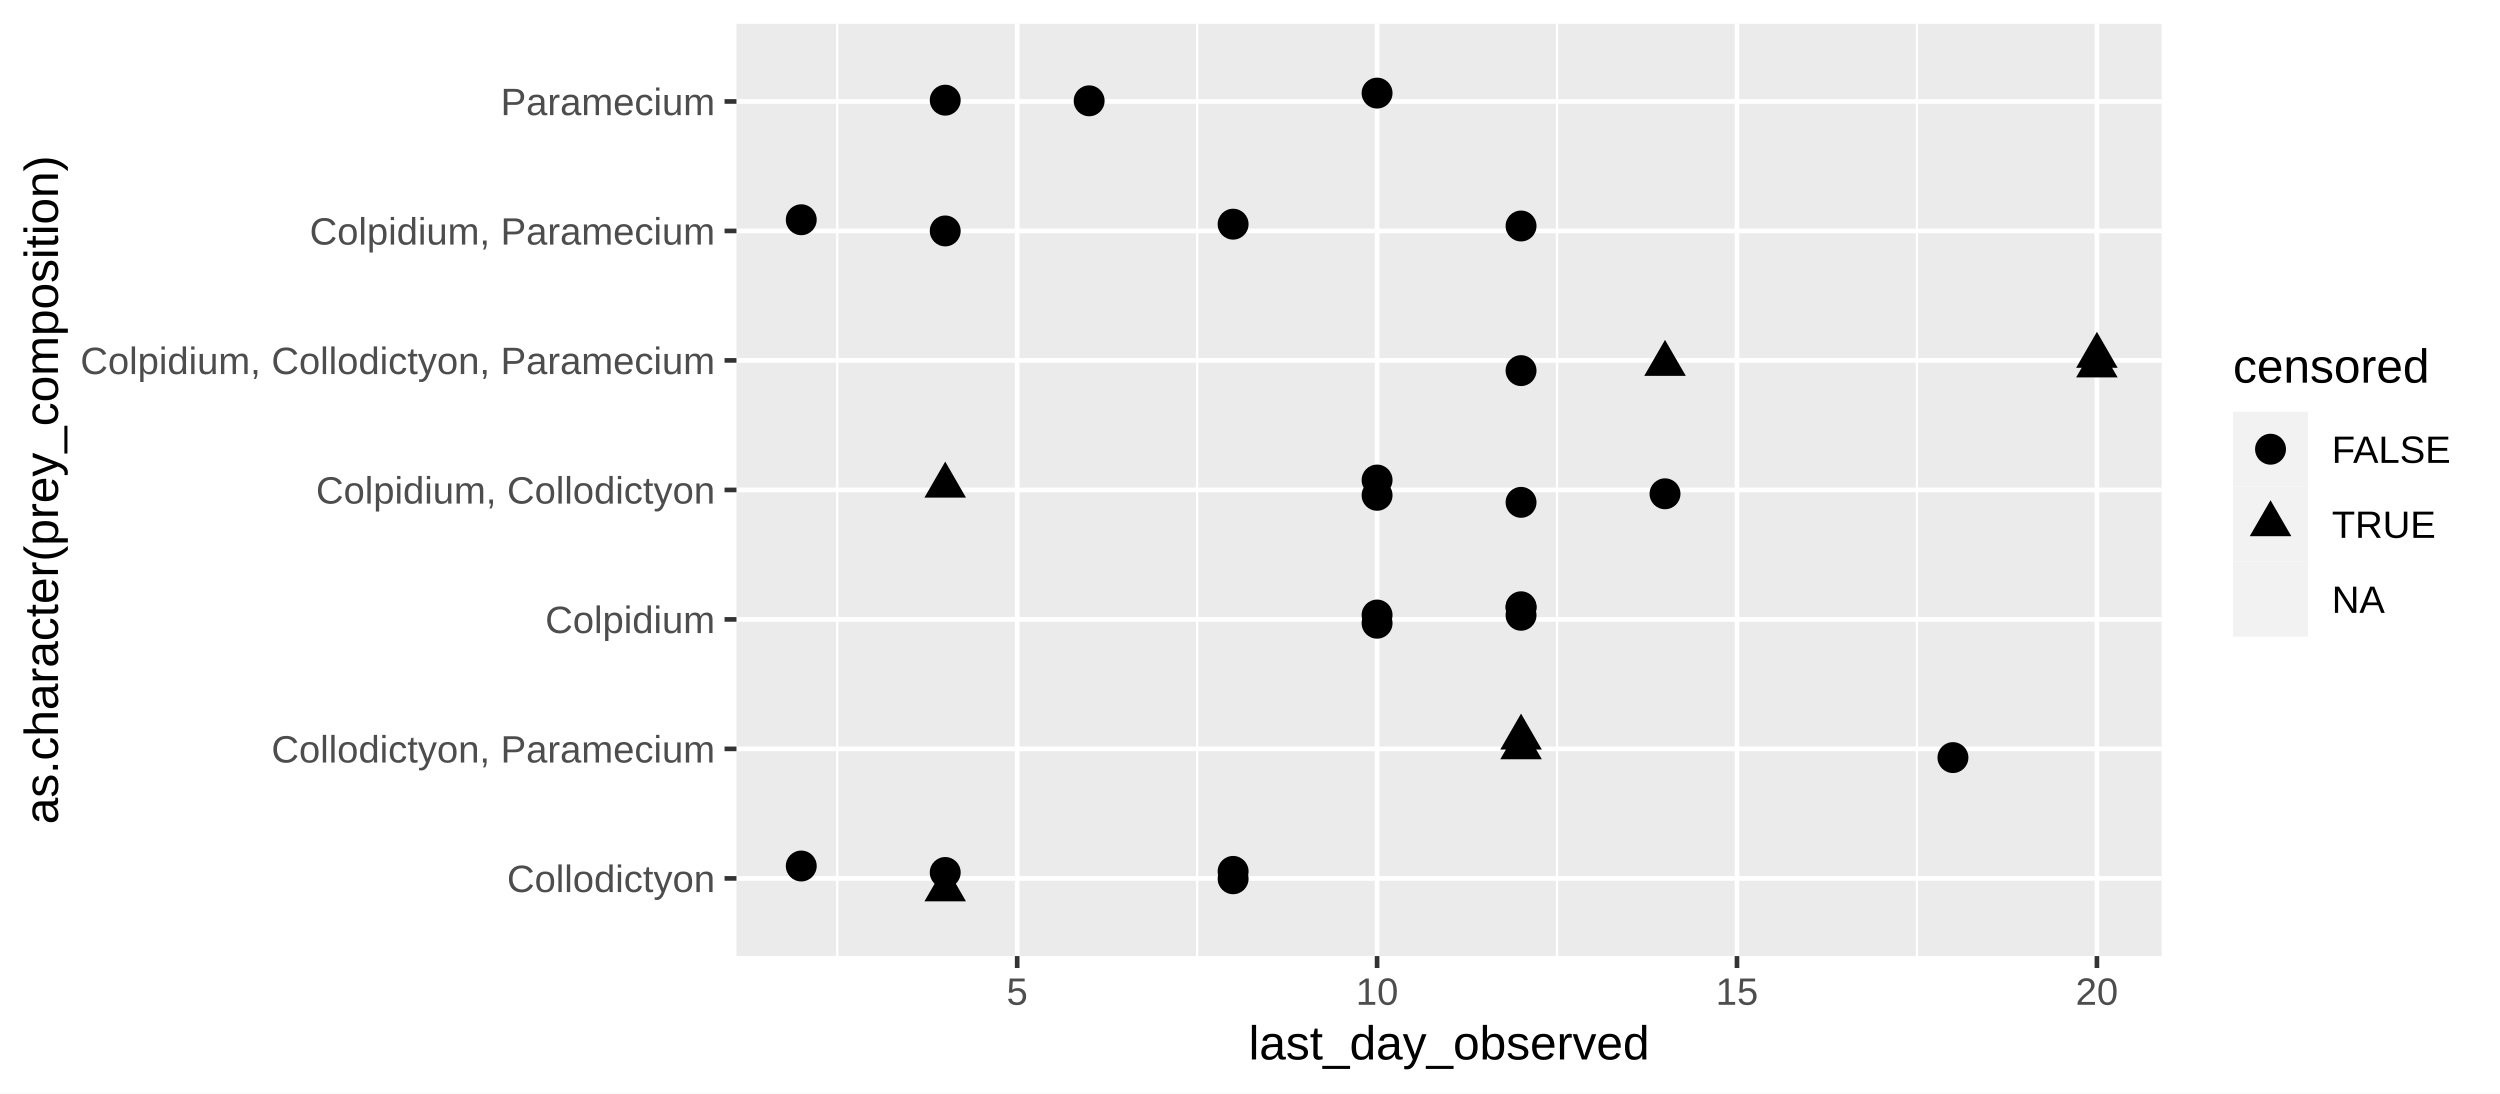
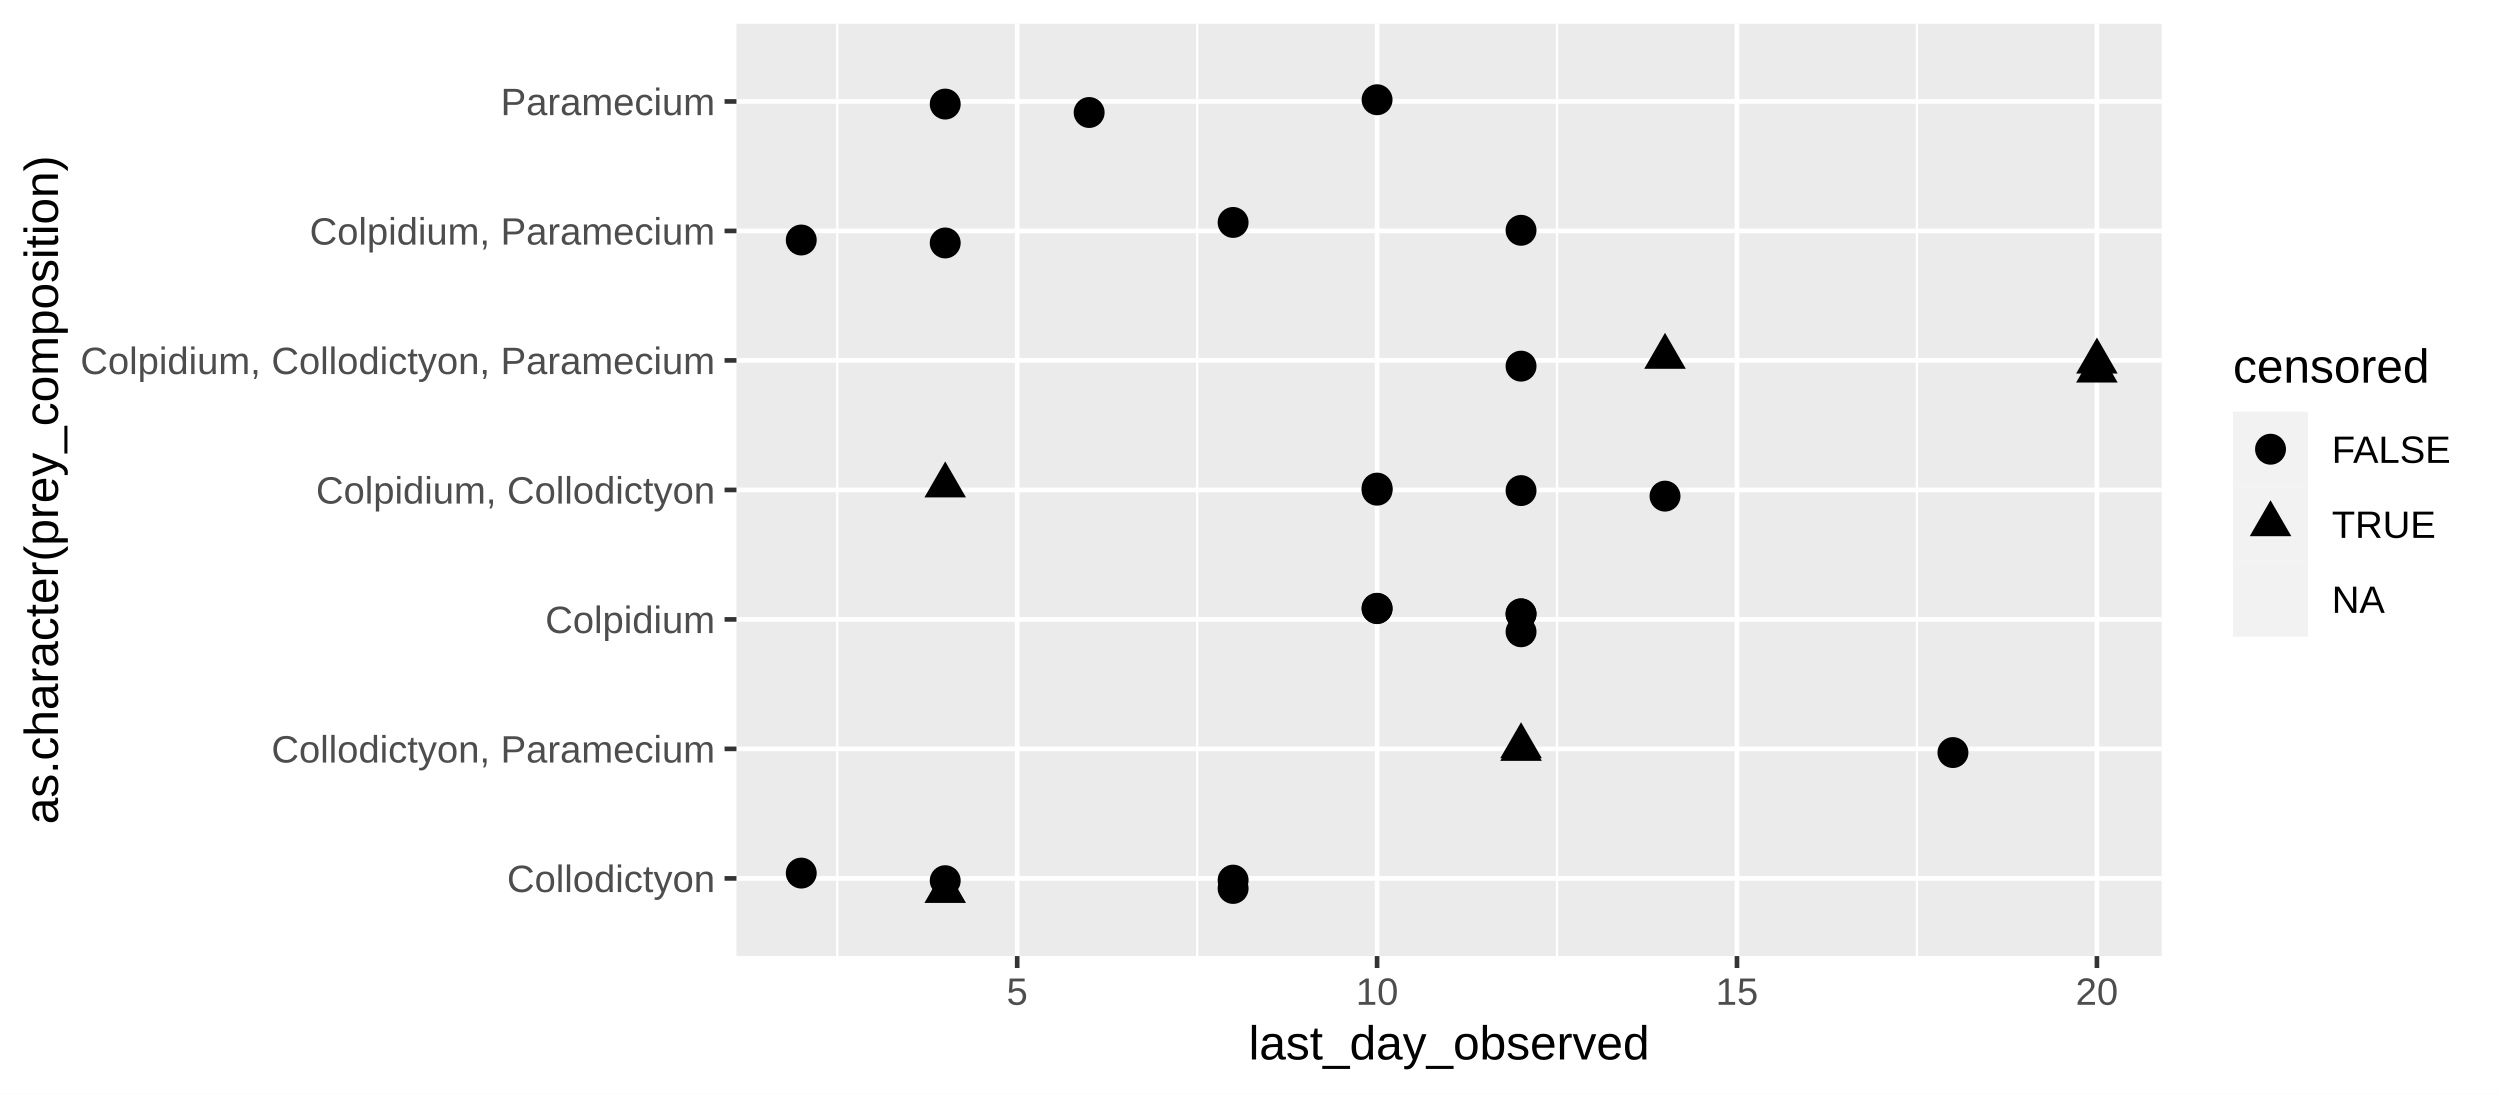
<svg xmlns="http://www.w3.org/2000/svg" viewBox="0 0 576.00 252.00">
  <defs>
    <style type="text/css">
    line, polyline, polygon, path, rect, circle {
      fill: none;
      stroke: #000000;
      stroke-linecap: round;
      stroke-linejoin: round;
      stroke-miterlimit: 10.00;
    }
  </style>
  </defs>
  <rect width="100%" height="100%" style="stroke: none; fill: #FFFFFF;" />
  <rect x="-0" y="0.00" width="576.00" height="252.00" style="stroke-width: 1.07; stroke: none;" />
  <defs>
    <clipPath id="cpMTY5LjY4fDQ5OC4wNXwyMjAuMjh8NS40OA==">
      <rect x="169.68" y="5.48" width="328.37" height="214.80" />
    </clipPath>
  </defs>
  <rect x="169.68" y="5.48" width="328.37" height="214.80" style="stroke-width: 1.07; stroke: none; fill: #EBEBEB;" clip-path="url(#cpMTY5LjY4fDQ5OC4wNXwyMjAuMjh8NS40OA==)" />
  <polyline points="192.90,220.28 192.90,5.48 " style="stroke-width: 0.53; stroke: #FFFFFF; stroke-linecap: butt;" clip-path="url(#cpMTY5LjY4fDQ5OC4wNXwyMjAuMjh8NS40OA==)" />
  <polyline points="275.82,220.28 275.82,5.48 " style="stroke-width: 0.53; stroke: #FFFFFF; stroke-linecap: butt;" clip-path="url(#cpMTY5LjY4fDQ5OC4wNXwyMjAuMjh8NS40OA==)" />
  <polyline points="358.74,220.28 358.74,5.48 " style="stroke-width: 0.53; stroke: #FFFFFF; stroke-linecap: butt;" clip-path="url(#cpMTY5LjY4fDQ5OC4wNXwyMjAuMjh8NS40OA==)" />
  <polyline points="441.66,220.28 441.66,5.48 " style="stroke-width: 0.53; stroke: #FFFFFF; stroke-linecap: butt;" clip-path="url(#cpMTY5LjY4fDQ5OC4wNXwyMjAuMjh8NS40OA==)" />
  <polyline points="169.68,202.38 498.05,202.38 " style="stroke-width: 1.07; stroke: #FFFFFF; stroke-linecap: butt;" clip-path="url(#cpMTY5LjY4fDQ5OC4wNXwyMjAuMjh8NS40OA==)" />
  <polyline points="169.68,172.54 498.05,172.54 " style="stroke-width: 1.07; stroke: #FFFFFF; stroke-linecap: butt;" clip-path="url(#cpMTY5LjY4fDQ5OC4wNXwyMjAuMjh8NS40OA==)" />
  <polyline points="169.68,142.71 498.05,142.71 " style="stroke-width: 1.07; stroke: #FFFFFF; stroke-linecap: butt;" clip-path="url(#cpMTY5LjY4fDQ5OC4wNXwyMjAuMjh8NS40OA==)" />
  <polyline points="169.68,112.88 498.05,112.88 " style="stroke-width: 1.07; stroke: #FFFFFF; stroke-linecap: butt;" clip-path="url(#cpMTY5LjY4fDQ5OC4wNXwyMjAuMjh8NS40OA==)" />
  <polyline points="169.68,83.04 498.05,83.04 " style="stroke-width: 1.07; stroke: #FFFFFF; stroke-linecap: butt;" clip-path="url(#cpMTY5LjY4fDQ5OC4wNXwyMjAuMjh8NS40OA==)" />
  <polyline points="169.68,53.21 498.05,53.21 " style="stroke-width: 1.07; stroke: #FFFFFF; stroke-linecap: butt;" clip-path="url(#cpMTY5LjY4fDQ5OC4wNXwyMjAuMjh8NS40OA==)" />
  <polyline points="169.68,23.38 498.05,23.38 " style="stroke-width: 1.07; stroke: #FFFFFF; stroke-linecap: butt;" clip-path="url(#cpMTY5LjY4fDQ5OC4wNXwyMjAuMjh8NS40OA==)" />
  <polyline points="234.36,220.28 234.36,5.48 " style="stroke-width: 1.07; stroke: #FFFFFF; stroke-linecap: butt;" clip-path="url(#cpMTY5LjY4fDQ5OC4wNXwyMjAuMjh8NS40OA==)" />
  <polyline points="317.28,220.28 317.28,5.48 " style="stroke-width: 1.07; stroke: #FFFFFF; stroke-linecap: butt;" clip-path="url(#cpMTY5LjY4fDQ5OC4wNXwyMjAuMjh8NS40OA==)" />
  <polyline points="400.20,220.28 400.20,5.48 " style="stroke-width: 1.07; stroke: #FFFFFF; stroke-linecap: butt;" clip-path="url(#cpMTY5LjY4fDQ5OC4wNXwyMjAuMjh8NS40OA==)" />
  <polyline points="483.13,220.28 483.13,5.48 " style="stroke-width: 1.07; stroke: #FFFFFF; stroke-linecap: butt;" clip-path="url(#cpMTY5LjY4fDQ5OC4wNXwyMjAuMjh8NS40OA==)" />
-   <circle cx="284.11" cy="202.47" r="3.56" style="stroke-width: 0.71; stroke: none; fill: #000000;" clip-path="url(#cpMTY5LjY4fDQ5OC4wNXwyMjAuMjh8NS40OA==)" />
-   <circle cx="284.11" cy="200.77" r="3.56" style="stroke-width: 0.71; stroke: none; fill: #000000;" clip-path="url(#cpMTY5LjY4fDQ5OC4wNXwyMjAuMjh8NS40OA==)" />
-   <circle cx="217.78" cy="201.02" r="3.56" style="stroke-width: 0.71; stroke: none; fill: #000000;" clip-path="url(#cpMTY5LjY4fDQ5OC4wNXwyMjAuMjh8NS40OA==)" />
-   <circle cx="184.61" cy="199.53" r="3.56" style="stroke-width: 0.71; stroke: none; fill: #000000;" clip-path="url(#cpMTY5LjY4fDQ5OC4wNXwyMjAuMjh8NS40OA==)" />
-   <polygon points="217.78,199.38 222.56,207.67 212.99,207.67 " style="stroke-width: 0.71; stroke: none; fill: #000000;" clip-path="url(#cpMTY5LjY4fDQ5OC4wNXwyMjAuMjh8NS40OA==)" />
-   <circle cx="317.28" cy="143.59" r="3.56" style="stroke-width: 0.71; stroke: none; fill: #000000;" clip-path="url(#cpMTY5LjY4fDQ5OC4wNXwyMjAuMjh8NS40OA==)" />
-   <circle cx="317.28" cy="141.70" r="3.56" style="stroke-width: 0.71; stroke: none; fill: #000000;" clip-path="url(#cpMTY5LjY4fDQ5OC4wNXwyMjAuMjh8NS40OA==)" />
-   <circle cx="350.45" cy="139.80" r="3.56" style="stroke-width: 0.71; stroke: none; fill: #000000;" clip-path="url(#cpMTY5LjY4fDQ5OC4wNXwyMjAuMjh8NS40OA==)" />
-   <circle cx="350.45" cy="141.76" r="3.56" style="stroke-width: 0.71; stroke: none; fill: #000000;" clip-path="url(#cpMTY5LjY4fDQ5OC4wNXwyMjAuMjh8NS40OA==)" />
-   <circle cx="350.45" cy="139.97" r="3.56" style="stroke-width: 0.71; stroke: none; fill: #000000;" clip-path="url(#cpMTY5LjY4fDQ5OC4wNXwyMjAuMjh8NS40OA==)" />
-   <circle cx="217.78" cy="23.08" r="3.56" style="stroke-width: 0.71; stroke: none; fill: #000000;" clip-path="url(#cpMTY5LjY4fDQ5OC4wNXwyMjAuMjh8NS40OA==)" />
-   <circle cx="250.94" cy="23.23" r="3.56" style="stroke-width: 0.71; stroke: none; fill: #000000;" clip-path="url(#cpMTY5LjY4fDQ5OC4wNXwyMjAuMjh8NS40OA==)" />
-   <circle cx="317.28" cy="21.45" r="3.56" style="stroke-width: 0.71; stroke: none; fill: #000000;" clip-path="url(#cpMTY5LjY4fDQ5OC4wNXwyMjAuMjh8NS40OA==)" />
-   <circle cx="317.28" cy="114.12" r="3.56" style="stroke-width: 0.71; stroke: none; fill: #000000;" clip-path="url(#cpMTY5LjY4fDQ5OC4wNXwyMjAuMjh8NS40OA==)" />
-   <circle cx="317.28" cy="110.60" r="3.56" style="stroke-width: 0.71; stroke: none; fill: #000000;" clip-path="url(#cpMTY5LjY4fDQ5OC4wNXwyMjAuMjh8NS40OA==)" />
-   <polygon points="217.78,106.35 222.56,114.64 212.99,114.64 " style="stroke-width: 0.71; stroke: none; fill: #000000;" clip-path="url(#cpMTY5LjY4fDQ5OC4wNXwyMjAuMjh8NS40OA==)" />
-   <circle cx="383.62" cy="113.77" r="3.56" style="stroke-width: 0.71; stroke: none; fill: #000000;" clip-path="url(#cpMTY5LjY4fDQ5OC4wNXwyMjAuMjh8NS40OA==)" />
-   <circle cx="350.45" cy="115.74" r="3.56" style="stroke-width: 0.71; stroke: none; fill: #000000;" clip-path="url(#cpMTY5LjY4fDQ5OC4wNXwyMjAuMjh8NS40OA==)" />
-   <circle cx="284.11" cy="51.65" r="3.56" style="stroke-width: 0.71; stroke: none; fill: #000000;" clip-path="url(#cpMTY5LjY4fDQ5OC4wNXwyMjAuMjh8NS40OA==)" />
-   <circle cx="217.78" cy="53.21" r="3.56" style="stroke-width: 0.71; stroke: none; fill: #000000;" clip-path="url(#cpMTY5LjY4fDQ5OC4wNXwyMjAuMjh8NS40OA==)" />
-   <circle cx="184.61" cy="50.63" r="3.56" style="stroke-width: 0.71; stroke: none; fill: #000000;" clip-path="url(#cpMTY5LjY4fDQ5OC4wNXwyMjAuMjh8NS40OA==)" />
-   <circle cx="350.45" cy="52.07" r="3.56" style="stroke-width: 0.71; stroke: none; fill: #000000;" clip-path="url(#cpMTY5LjY4fDQ5OC4wNXwyMjAuMjh8NS40OA==)" />
-   <polygon points="350.45,166.64 355.24,174.94 345.66,174.94 " style="stroke-width: 0.71; stroke: none; fill: #000000;" clip-path="url(#cpMTY5LjY4fDQ5OC4wNXwyMjAuMjh8NS40OA==)" />
-   <polygon points="350.45,164.41 355.24,172.70 345.66,172.70 " style="stroke-width: 0.71; stroke: none; fill: #000000;" clip-path="url(#cpMTY5LjY4fDQ5OC4wNXwyMjAuMjh8NS40OA==)" />
-   <circle cx="449.96" cy="174.55" r="3.56" style="stroke-width: 0.71; stroke: none; fill: #000000;" clip-path="url(#cpMTY5LjY4fDQ5OC4wNXwyMjAuMjh8NS40OA==)" />
-   <circle cx="350.45" cy="85.39" r="3.56" style="stroke-width: 0.71; stroke: none; fill: #000000;" clip-path="url(#cpMTY5LjY4fDQ5OC4wNXwyMjAuMjh8NS40OA==)" />
-   <polygon points="383.62,78.31 388.41,86.60 378.83,86.60 " style="stroke-width: 0.71; stroke: none; fill: #000000;" clip-path="url(#cpMTY5LjY4fDQ5OC4wNXwyMjAuMjh8NS40OA==)" />
-   <polygon points="483.13,76.45 487.91,84.74 478.34,84.74 " style="stroke-width: 0.71; stroke: none; fill: #000000;" clip-path="url(#cpMTY5LjY4fDQ5OC4wNXwyMjAuMjh8NS40OA==)" />
-   <polygon points="483.13,78.67 487.91,86.96 478.34,86.96 " style="stroke-width: 0.71; stroke: none; fill: #000000;" clip-path="url(#cpMTY5LjY4fDQ5OC4wNXwyMjAuMjh8NS40OA==)" />
+   <circle cx="284.11" cy="204.70" r="3.56" style="stroke-width: 0.71; stroke: none; fill: #000000;" clip-path="url(#cpMTY5LjY4fDQ5OC4wNXwyMjAuMjh8NS40OA==)" />
+   <circle cx="284.11" cy="202.78" r="3.56" style="stroke-width: 0.71; stroke: none; fill: #000000;" clip-path="url(#cpMTY5LjY4fDQ5OC4wNXwyMjAuMjh8NS40OA==)" />
+   <circle cx="217.78" cy="202.91" r="3.56" style="stroke-width: 0.71; stroke: none; fill: #000000;" clip-path="url(#cpMTY5LjY4fDQ5OC4wNXwyMjAuMjh8NS40OA==)" />
+   <circle cx="184.61" cy="201.16" r="3.56" style="stroke-width: 0.71; stroke: none; fill: #000000;" clip-path="url(#cpMTY5LjY4fDQ5OC4wNXwyMjAuMjh8NS40OA==)" />
+   <polygon points="217.78,199.73 222.56,208.03 212.99,208.03 " style="stroke-width: 0.71; stroke: none; fill: #000000;" clip-path="url(#cpMTY5LjY4fDQ5OC4wNXwyMjAuMjh8NS40OA==)" />
+   <circle cx="317.28" cy="140.23" r="3.56" style="stroke-width: 0.71; stroke: none; fill: #000000;" clip-path="url(#cpMTY5LjY4fDQ5OC4wNXwyMjAuMjh8NS40OA==)" />
+   <circle cx="317.28" cy="140.15" r="3.56" style="stroke-width: 0.71; stroke: none; fill: #000000;" clip-path="url(#cpMTY5LjY4fDQ5OC4wNXwyMjAuMjh8NS40OA==)" />
+   <circle cx="350.45" cy="145.56" r="3.56" style="stroke-width: 0.71; stroke: none; fill: #000000;" clip-path="url(#cpMTY5LjY4fDQ5OC4wNXwyMjAuMjh8NS40OA==)" />
+   <circle cx="350.45" cy="141.43" r="3.56" style="stroke-width: 0.71; stroke: none; fill: #000000;" clip-path="url(#cpMTY5LjY4fDQ5OC4wNXwyMjAuMjh8NS40OA==)" />
+   <circle cx="350.45" cy="141.44" r="3.56" style="stroke-width: 0.71; stroke: none; fill: #000000;" clip-path="url(#cpMTY5LjY4fDQ5OC4wNXwyMjAuMjh8NS40OA==)" />
+   <circle cx="217.78" cy="23.98" r="3.56" style="stroke-width: 0.71; stroke: none; fill: #000000;" clip-path="url(#cpMTY5LjY4fDQ5OC4wNXwyMjAuMjh8NS40OA==)" />
+   <circle cx="250.94" cy="25.92" r="3.56" style="stroke-width: 0.71; stroke: none; fill: #000000;" clip-path="url(#cpMTY5LjY4fDQ5OC4wNXwyMjAuMjh8NS40OA==)" />
+   <circle cx="317.28" cy="22.98" r="3.56" style="stroke-width: 0.71; stroke: none; fill: #000000;" clip-path="url(#cpMTY5LjY4fDQ5OC4wNXwyMjAuMjh8NS40OA==)" />
+   <circle cx="317.28" cy="112.94" r="3.56" style="stroke-width: 0.71; stroke: none; fill: #000000;" clip-path="url(#cpMTY5LjY4fDQ5OC4wNXwyMjAuMjh8NS40OA==)" />
+   <circle cx="317.28" cy="112.46" r="3.56" style="stroke-width: 0.71; stroke: none; fill: #000000;" clip-path="url(#cpMTY5LjY4fDQ5OC4wNXwyMjAuMjh8NS40OA==)" />
+   <polygon points="217.78,106.31 222.56,114.60 212.99,114.60 " style="stroke-width: 0.71; stroke: none; fill: #000000;" clip-path="url(#cpMTY5LjY4fDQ5OC4wNXwyMjAuMjh8NS40OA==)" />
+   <circle cx="383.62" cy="114.31" r="3.56" style="stroke-width: 0.71; stroke: none; fill: #000000;" clip-path="url(#cpMTY5LjY4fDQ5OC4wNXwyMjAuMjh8NS40OA==)" />
+   <circle cx="350.45" cy="113.03" r="3.56" style="stroke-width: 0.71; stroke: none; fill: #000000;" clip-path="url(#cpMTY5LjY4fDQ5OC4wNXwyMjAuMjh8NS40OA==)" />
+   <circle cx="284.11" cy="51.25" r="3.56" style="stroke-width: 0.71; stroke: none; fill: #000000;" clip-path="url(#cpMTY5LjY4fDQ5OC4wNXwyMjAuMjh8NS40OA==)" />
+   <circle cx="217.78" cy="55.98" r="3.56" style="stroke-width: 0.71; stroke: none; fill: #000000;" clip-path="url(#cpMTY5LjY4fDQ5OC4wNXwyMjAuMjh8NS40OA==)" />
+   <circle cx="184.61" cy="55.30" r="3.56" style="stroke-width: 0.71; stroke: none; fill: #000000;" clip-path="url(#cpMTY5LjY4fDQ5OC4wNXwyMjAuMjh8NS40OA==)" />
+   <circle cx="350.45" cy="53.06" r="3.56" style="stroke-width: 0.71; stroke: none; fill: #000000;" clip-path="url(#cpMTY5LjY4fDQ5OC4wNXwyMjAuMjh8NS40OA==)" />
+   <polygon points="350.45,166.40 355.24,174.69 345.66,174.69 " style="stroke-width: 0.71; stroke: none; fill: #000000;" clip-path="url(#cpMTY5LjY4fDQ5OC4wNXwyMjAuMjh8NS40OA==)" />
+   <polygon points="350.45,167.01 355.24,175.30 345.66,175.30 " style="stroke-width: 0.71; stroke: none; fill: #000000;" clip-path="url(#cpMTY5LjY4fDQ5OC4wNXwyMjAuMjh8NS40OA==)" />
+   <circle cx="449.96" cy="173.39" r="3.56" style="stroke-width: 0.71; stroke: none; fill: #000000;" clip-path="url(#cpMTY5LjY4fDQ5OC4wNXwyMjAuMjh8NS40OA==)" />
+   <circle cx="350.45" cy="84.36" r="3.56" style="stroke-width: 0.71; stroke: none; fill: #000000;" clip-path="url(#cpMTY5LjY4fDQ5OC4wNXwyMjAuMjh8NS40OA==)" />
+   <polygon points="383.62,76.68 388.41,84.97 378.83,84.97 " style="stroke-width: 0.71; stroke: none; fill: #000000;" clip-path="url(#cpMTY5LjY4fDQ5OC4wNXwyMjAuMjh8NS40OA==)" />
+   <polygon points="483.13,77.77 487.91,86.06 478.34,86.06 " style="stroke-width: 0.71; stroke: none; fill: #000000;" clip-path="url(#cpMTY5LjY4fDQ5OC4wNXwyMjAuMjh8NS40OA==)" />
+   <polygon points="483.13,79.83 487.91,88.13 478.34,88.13 " style="stroke-width: 0.71; stroke: none; fill: #000000;" clip-path="url(#cpMTY5LjY4fDQ5OC4wNXwyMjAuMjh8NS40OA==)" />
  <defs>
    <clipPath id="cpMC4wMHw1NzYuMDB8MjUyLjAwfDAuMDA=">
      <rect x="0.00" y="0.00" width="576.00" height="252.00" />
    </clipPath>
  </defs>
  <g clip-path="url(#cpMC4wMHw1NzYuMDB8MjUyLjAwfDAuMDA=)">
    <text x="116.81" y="205.53" style="font-size: 8.80px; fill: #4D4D4D; font-family: Arial;" textLength="47.94px" lengthAdjust="spacingAndGlyphs">Collodictyon</text>
  </g>
  <g clip-path="url(#cpMC4wMHw1NzYuMDB8MjUyLjAwfDAuMDA=)">
    <text x="62.53" y="175.69" style="font-size: 8.80px; fill: #4D4D4D; font-family: Arial;" textLength="102.22px" lengthAdjust="spacingAndGlyphs">Collodictyon, Paramecium</text>
  </g>
  <g clip-path="url(#cpMC4wMHw1NzYuMDB8MjUyLjAwfDAuMDA=)">
    <text x="125.62" y="145.86" style="font-size: 8.80px; fill: #4D4D4D; font-family: Arial;" textLength="39.13px" lengthAdjust="spacingAndGlyphs">Colpidium</text>
  </g>
  <g clip-path="url(#cpMC4wMHw1NzYuMDB8MjUyLjAwfDAuMDA=)">
    <text x="72.80" y="116.03" style="font-size: 8.80px; fill: #4D4D4D; font-family: Arial;" textLength="91.95px" lengthAdjust="spacingAndGlyphs">Colpidium, Collodictyon</text>
  </g>
  <g clip-path="url(#cpMC4wMHw1NzYuMDB8MjUyLjAwfDAuMDA=)">
    <text x="18.51" y="86.19" style="font-size: 8.80px; fill: #4D4D4D; font-family: Arial;" textLength="146.24px" lengthAdjust="spacingAndGlyphs">Colpidium, Collodictyon, Paramecium</text>
  </g>
  <g clip-path="url(#cpMC4wMHw1NzYuMDB8MjUyLjAwfDAuMDA=)">
    <text x="71.34" y="56.36" style="font-size: 8.80px; fill: #4D4D4D; font-family: Arial;" textLength="93.41px" lengthAdjust="spacingAndGlyphs">Colpidium, Paramecium</text>
  </g>
  <g clip-path="url(#cpMC4wMHw1NzYuMDB8MjUyLjAwfDAuMDA=)">
    <text x="115.36" y="26.53" style="font-size: 8.80px; fill: #4D4D4D; font-family: Arial;" textLength="49.39px" lengthAdjust="spacingAndGlyphs">Paramecium</text>
  </g>
  <polyline points="166.94,202.38 169.68,202.38 " style="stroke-width: 1.07; stroke: #333333; stroke-linecap: butt;" clip-path="url(#cpMC4wMHw1NzYuMDB8MjUyLjAwfDAuMDA=)" />
  <polyline points="166.94,172.54 169.68,172.54 " style="stroke-width: 1.07; stroke: #333333; stroke-linecap: butt;" clip-path="url(#cpMC4wMHw1NzYuMDB8MjUyLjAwfDAuMDA=)" />
  <polyline points="166.94,142.71 169.68,142.71 " style="stroke-width: 1.07; stroke: #333333; stroke-linecap: butt;" clip-path="url(#cpMC4wMHw1NzYuMDB8MjUyLjAwfDAuMDA=)" />
  <polyline points="166.94,112.88 169.68,112.88 " style="stroke-width: 1.07; stroke: #333333; stroke-linecap: butt;" clip-path="url(#cpMC4wMHw1NzYuMDB8MjUyLjAwfDAuMDA=)" />
  <polyline points="166.94,83.04 169.68,83.04 " style="stroke-width: 1.07; stroke: #333333; stroke-linecap: butt;" clip-path="url(#cpMC4wMHw1NzYuMDB8MjUyLjAwfDAuMDA=)" />
  <polyline points="166.94,53.21 169.68,53.21 " style="stroke-width: 1.07; stroke: #333333; stroke-linecap: butt;" clip-path="url(#cpMC4wMHw1NzYuMDB8MjUyLjAwfDAuMDA=)" />
  <polyline points="166.94,23.38 169.68,23.38 " style="stroke-width: 1.07; stroke: #333333; stroke-linecap: butt;" clip-path="url(#cpMC4wMHw1NzYuMDB8MjUyLjAwfDAuMDA=)" />
  <polyline points="234.36,223.02 234.36,220.28 " style="stroke-width: 1.07; stroke: #333333; stroke-linecap: butt;" clip-path="url(#cpMC4wMHw1NzYuMDB8MjUyLjAwfDAuMDA=)" />
  <polyline points="317.28,223.02 317.28,220.28 " style="stroke-width: 1.07; stroke: #333333; stroke-linecap: butt;" clip-path="url(#cpMC4wMHw1NzYuMDB8MjUyLjAwfDAuMDA=)" />
  <polyline points="400.20,223.02 400.20,220.28 " style="stroke-width: 1.07; stroke: #333333; stroke-linecap: butt;" clip-path="url(#cpMC4wMHw1NzYuMDB8MjUyLjAwfDAuMDA=)" />
  <polyline points="483.13,223.02 483.13,220.28 " style="stroke-width: 1.07; stroke: #333333; stroke-linecap: butt;" clip-path="url(#cpMC4wMHw1NzYuMDB8MjUyLjAwfDAuMDA=)" />
  <g clip-path="url(#cpMC4wMHw1NzYuMDB8MjUyLjAwfDAuMDA=)">
    <text x="231.91" y="231.51" style="font-size: 8.80px; fill: #4D4D4D; font-family: Arial;" textLength="4.89px" lengthAdjust="spacingAndGlyphs">5</text>
  </g>
  <g clip-path="url(#cpMC4wMHw1NzYuMDB8MjUyLjAwfDAuMDA=)">
    <text x="312.39" y="231.51" style="font-size: 8.80px; fill: #4D4D4D; font-family: Arial;" textLength="9.79px" lengthAdjust="spacingAndGlyphs">10</text>
  </g>
  <g clip-path="url(#cpMC4wMHw1NzYuMDB8MjUyLjAwfDAuMDA=)">
    <text x="395.31" y="231.51" style="font-size: 8.80px; fill: #4D4D4D; font-family: Arial;" textLength="9.79px" lengthAdjust="spacingAndGlyphs">15</text>
  </g>
  <g clip-path="url(#cpMC4wMHw1NzYuMDB8MjUyLjAwfDAuMDA=)">
    <text x="478.23" y="231.51" style="font-size: 8.80px; fill: #4D4D4D; font-family: Arial;" textLength="9.79px" lengthAdjust="spacingAndGlyphs">20</text>
  </g>
  <g clip-path="url(#cpMC4wMHw1NzYuMDB8MjUyLjAwfDAuMDA=)">
    <text x="287.70" y="244.10" style="font-size: 11.00px; font-family: Arial;" textLength="92.34px" lengthAdjust="spacingAndGlyphs">last_day_observed</text>
  </g>
  <g clip-path="url(#cpMC4wMHw1NzYuMDB8MjUyLjAwfDAuMDA=)">
    <text transform="translate(13.35,189.91) rotate(-90)" style="font-size: 11.00px; font-family: Arial;" textLength="154.06px" lengthAdjust="spacingAndGlyphs">as.character(prey_composition)</text>
  </g>
  <rect x="509.01" y="73.58" width="61.51" height="78.60" style="stroke-width: 1.07; stroke: none; fill: #FFFFFF;" clip-path="url(#cpMC4wMHw1NzYuMDB8MjUyLjAwfDAuMDA=)" />
  <g clip-path="url(#cpMC4wMHw1NzYuMDB8MjUyLjAwfDAuMDA=)">
    <text x="514.49" y="88.16" style="font-size: 11.00px; font-family: Arial;" textLength="45.25px" lengthAdjust="spacingAndGlyphs">censored</text>
  </g>
  <rect x="514.49" y="94.86" width="17.28" height="17.28" style="stroke-width: 1.07; stroke: none; fill: #F2F2F2;" clip-path="url(#cpMC4wMHw1NzYuMDB8MjUyLjAwfDAuMDA=)" />
  <circle cx="523.13" cy="103.50" r="3.56" style="stroke-width: 0.71; stroke: none; fill: #000000;" clip-path="url(#cpMC4wMHw1NzYuMDB8MjUyLjAwfDAuMDA=)" />
  <rect x="514.49" y="112.14" width="17.28" height="17.28" style="stroke-width: 1.07; stroke: none; fill: #F2F2F2;" clip-path="url(#cpMC4wMHw1NzYuMDB8MjUyLjAwfDAuMDA=)" />
  <polygon points="523.13,115.25 527.92,123.54 518.34,123.54 " style="stroke-width: 0.71; stroke: none; fill: #000000;" clip-path="url(#cpMC4wMHw1NzYuMDB8MjUyLjAwfDAuMDA=)" />
  <rect x="514.49" y="129.42" width="17.28" height="17.28" style="stroke-width: 1.07; stroke: none; fill: #F2F2F2;" clip-path="url(#cpMC4wMHw1NzYuMDB8MjUyLjAwfDAuMDA=)" />
  <g clip-path="url(#cpMC4wMHw1NzYuMDB8MjUyLjAwfDAuMDA=)">
    <text x="537.25" y="106.65" style="font-size: 8.80px; font-family: Arial;" textLength="27.88px" lengthAdjust="spacingAndGlyphs">FALSE</text>
  </g>
  <g clip-path="url(#cpMC4wMHw1NzYuMDB8MjUyLjAwfDAuMDA=)">
    <text x="537.25" y="123.93" style="font-size: 8.80px; font-family: Arial;" textLength="23.96px" lengthAdjust="spacingAndGlyphs">TRUE</text>
  </g>
  <g clip-path="url(#cpMC4wMHw1NzYuMDB8MjUyLjAwfDAuMDA=)">
    <text x="537.25" y="141.21" style="font-size: 8.80px; font-family: Arial;" textLength="12.22px" lengthAdjust="spacingAndGlyphs">NA</text>
  </g>
</svg>
